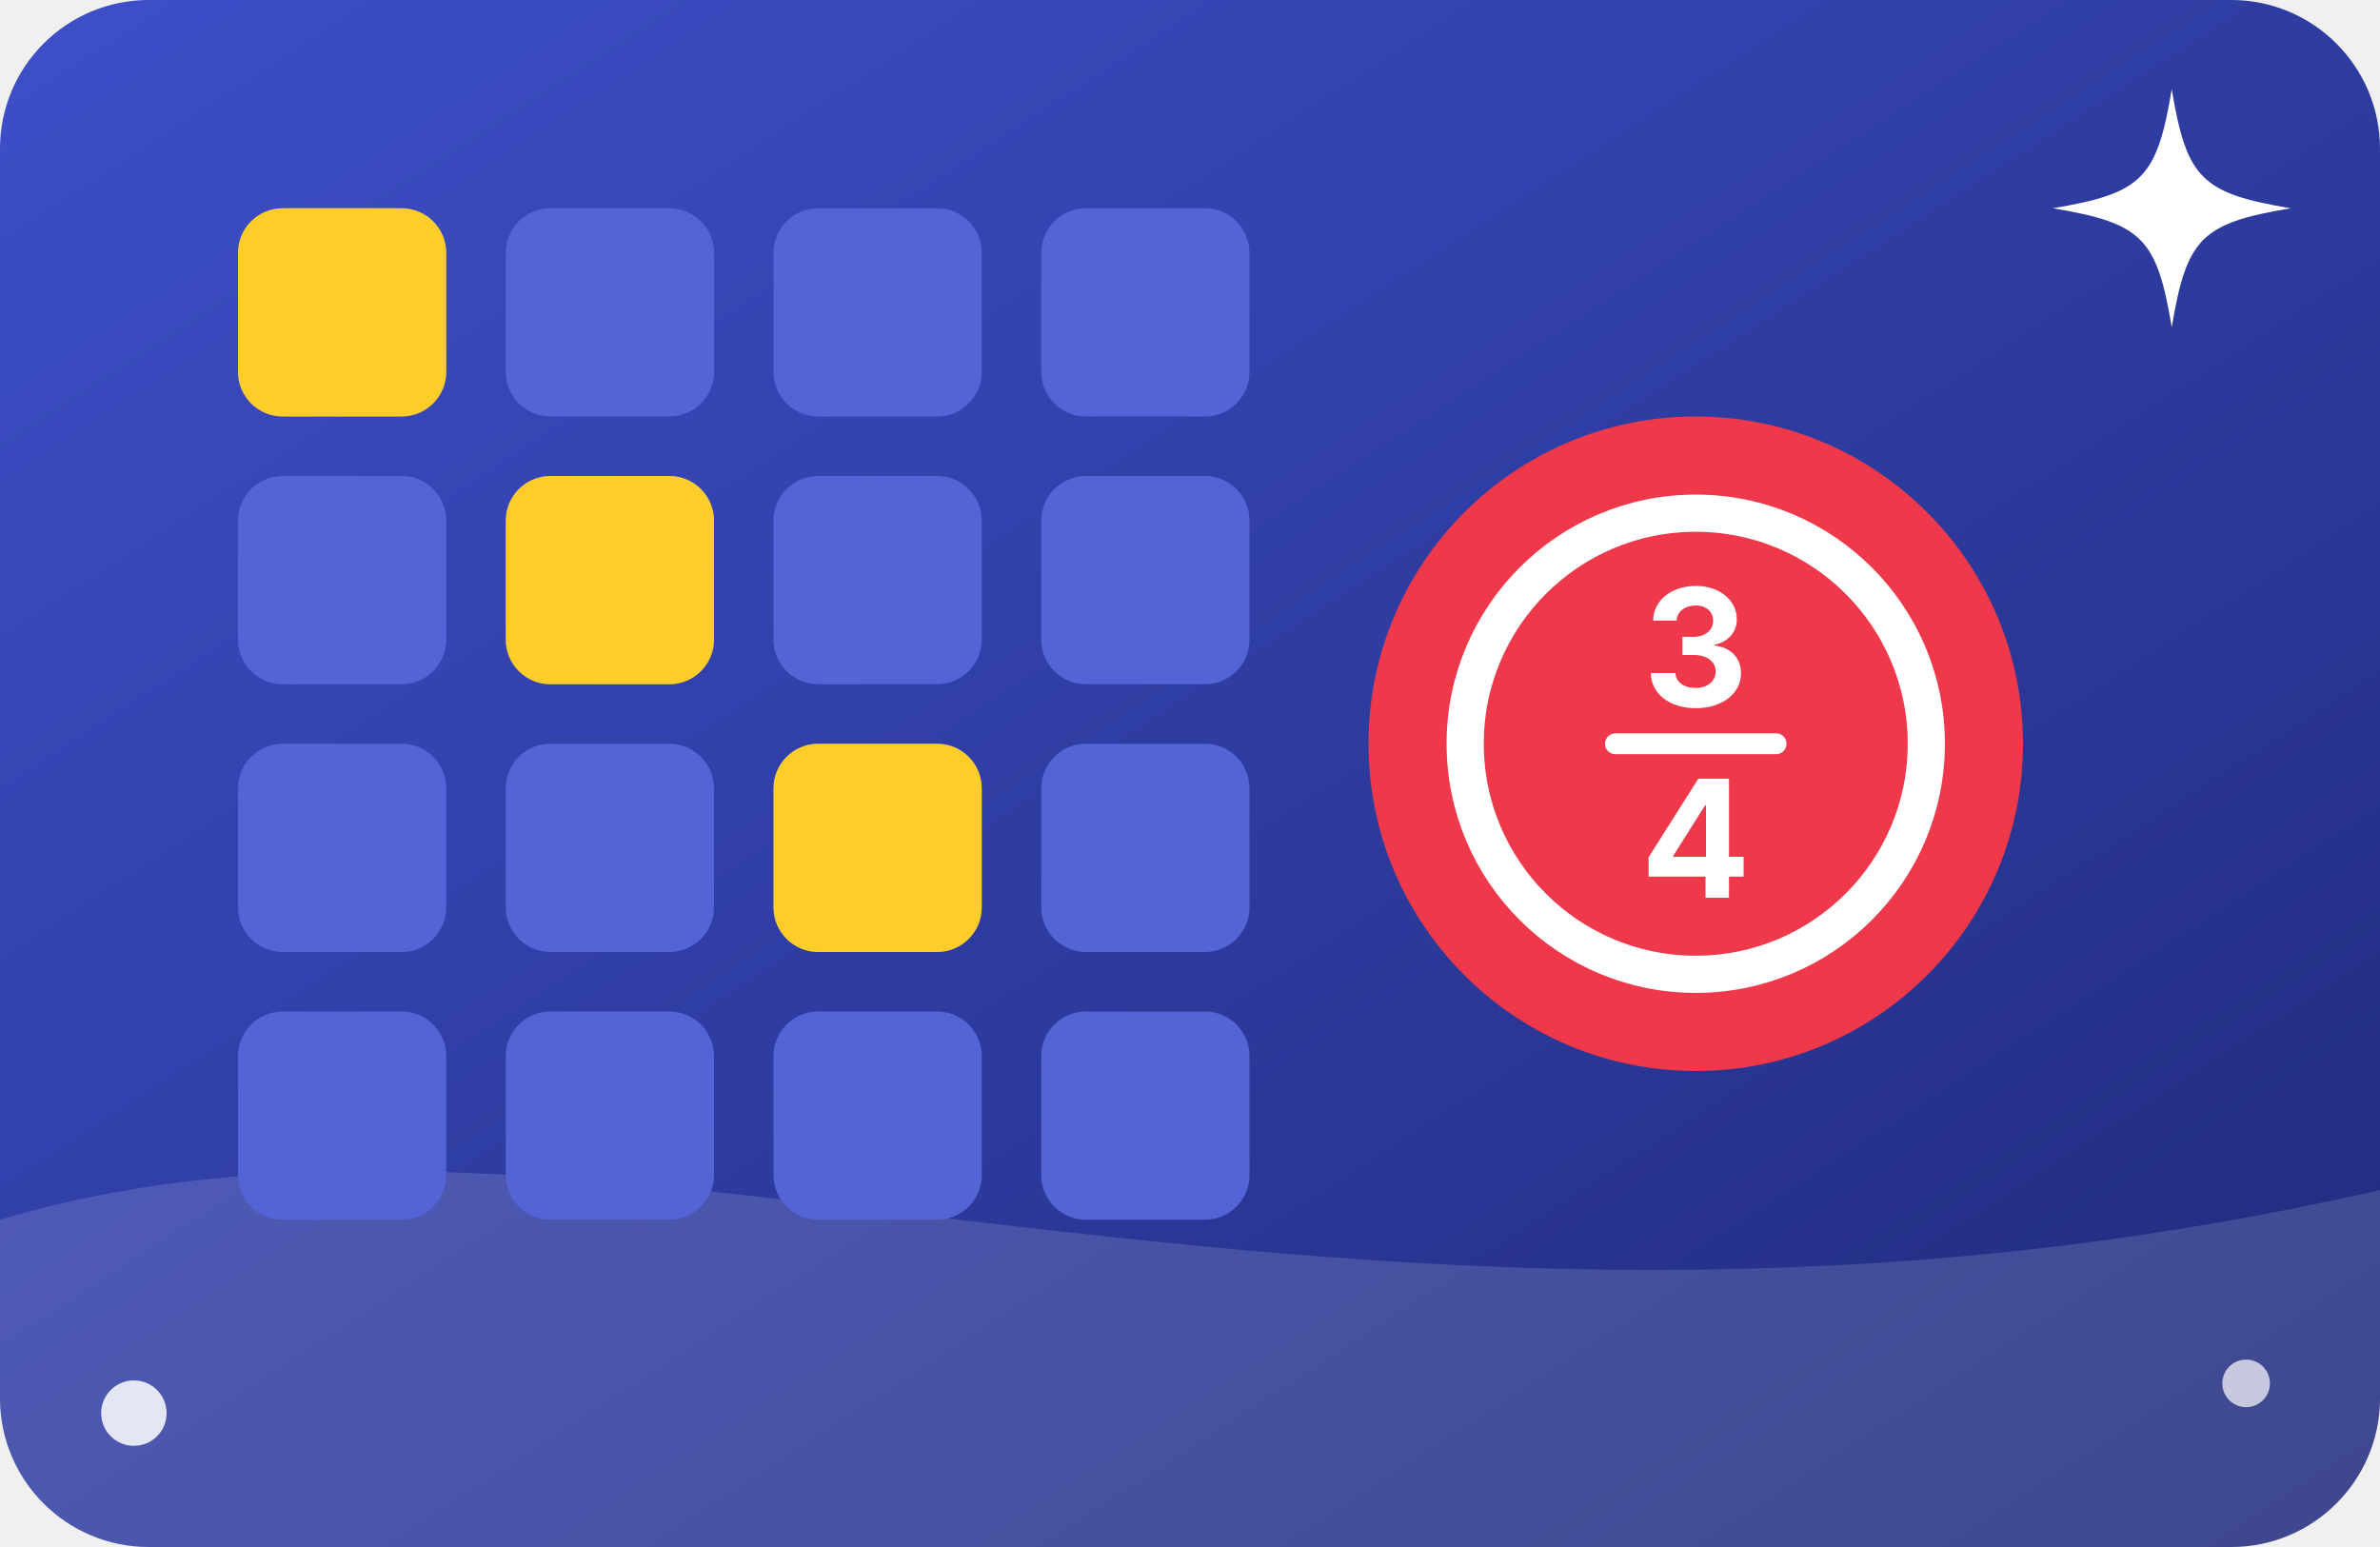
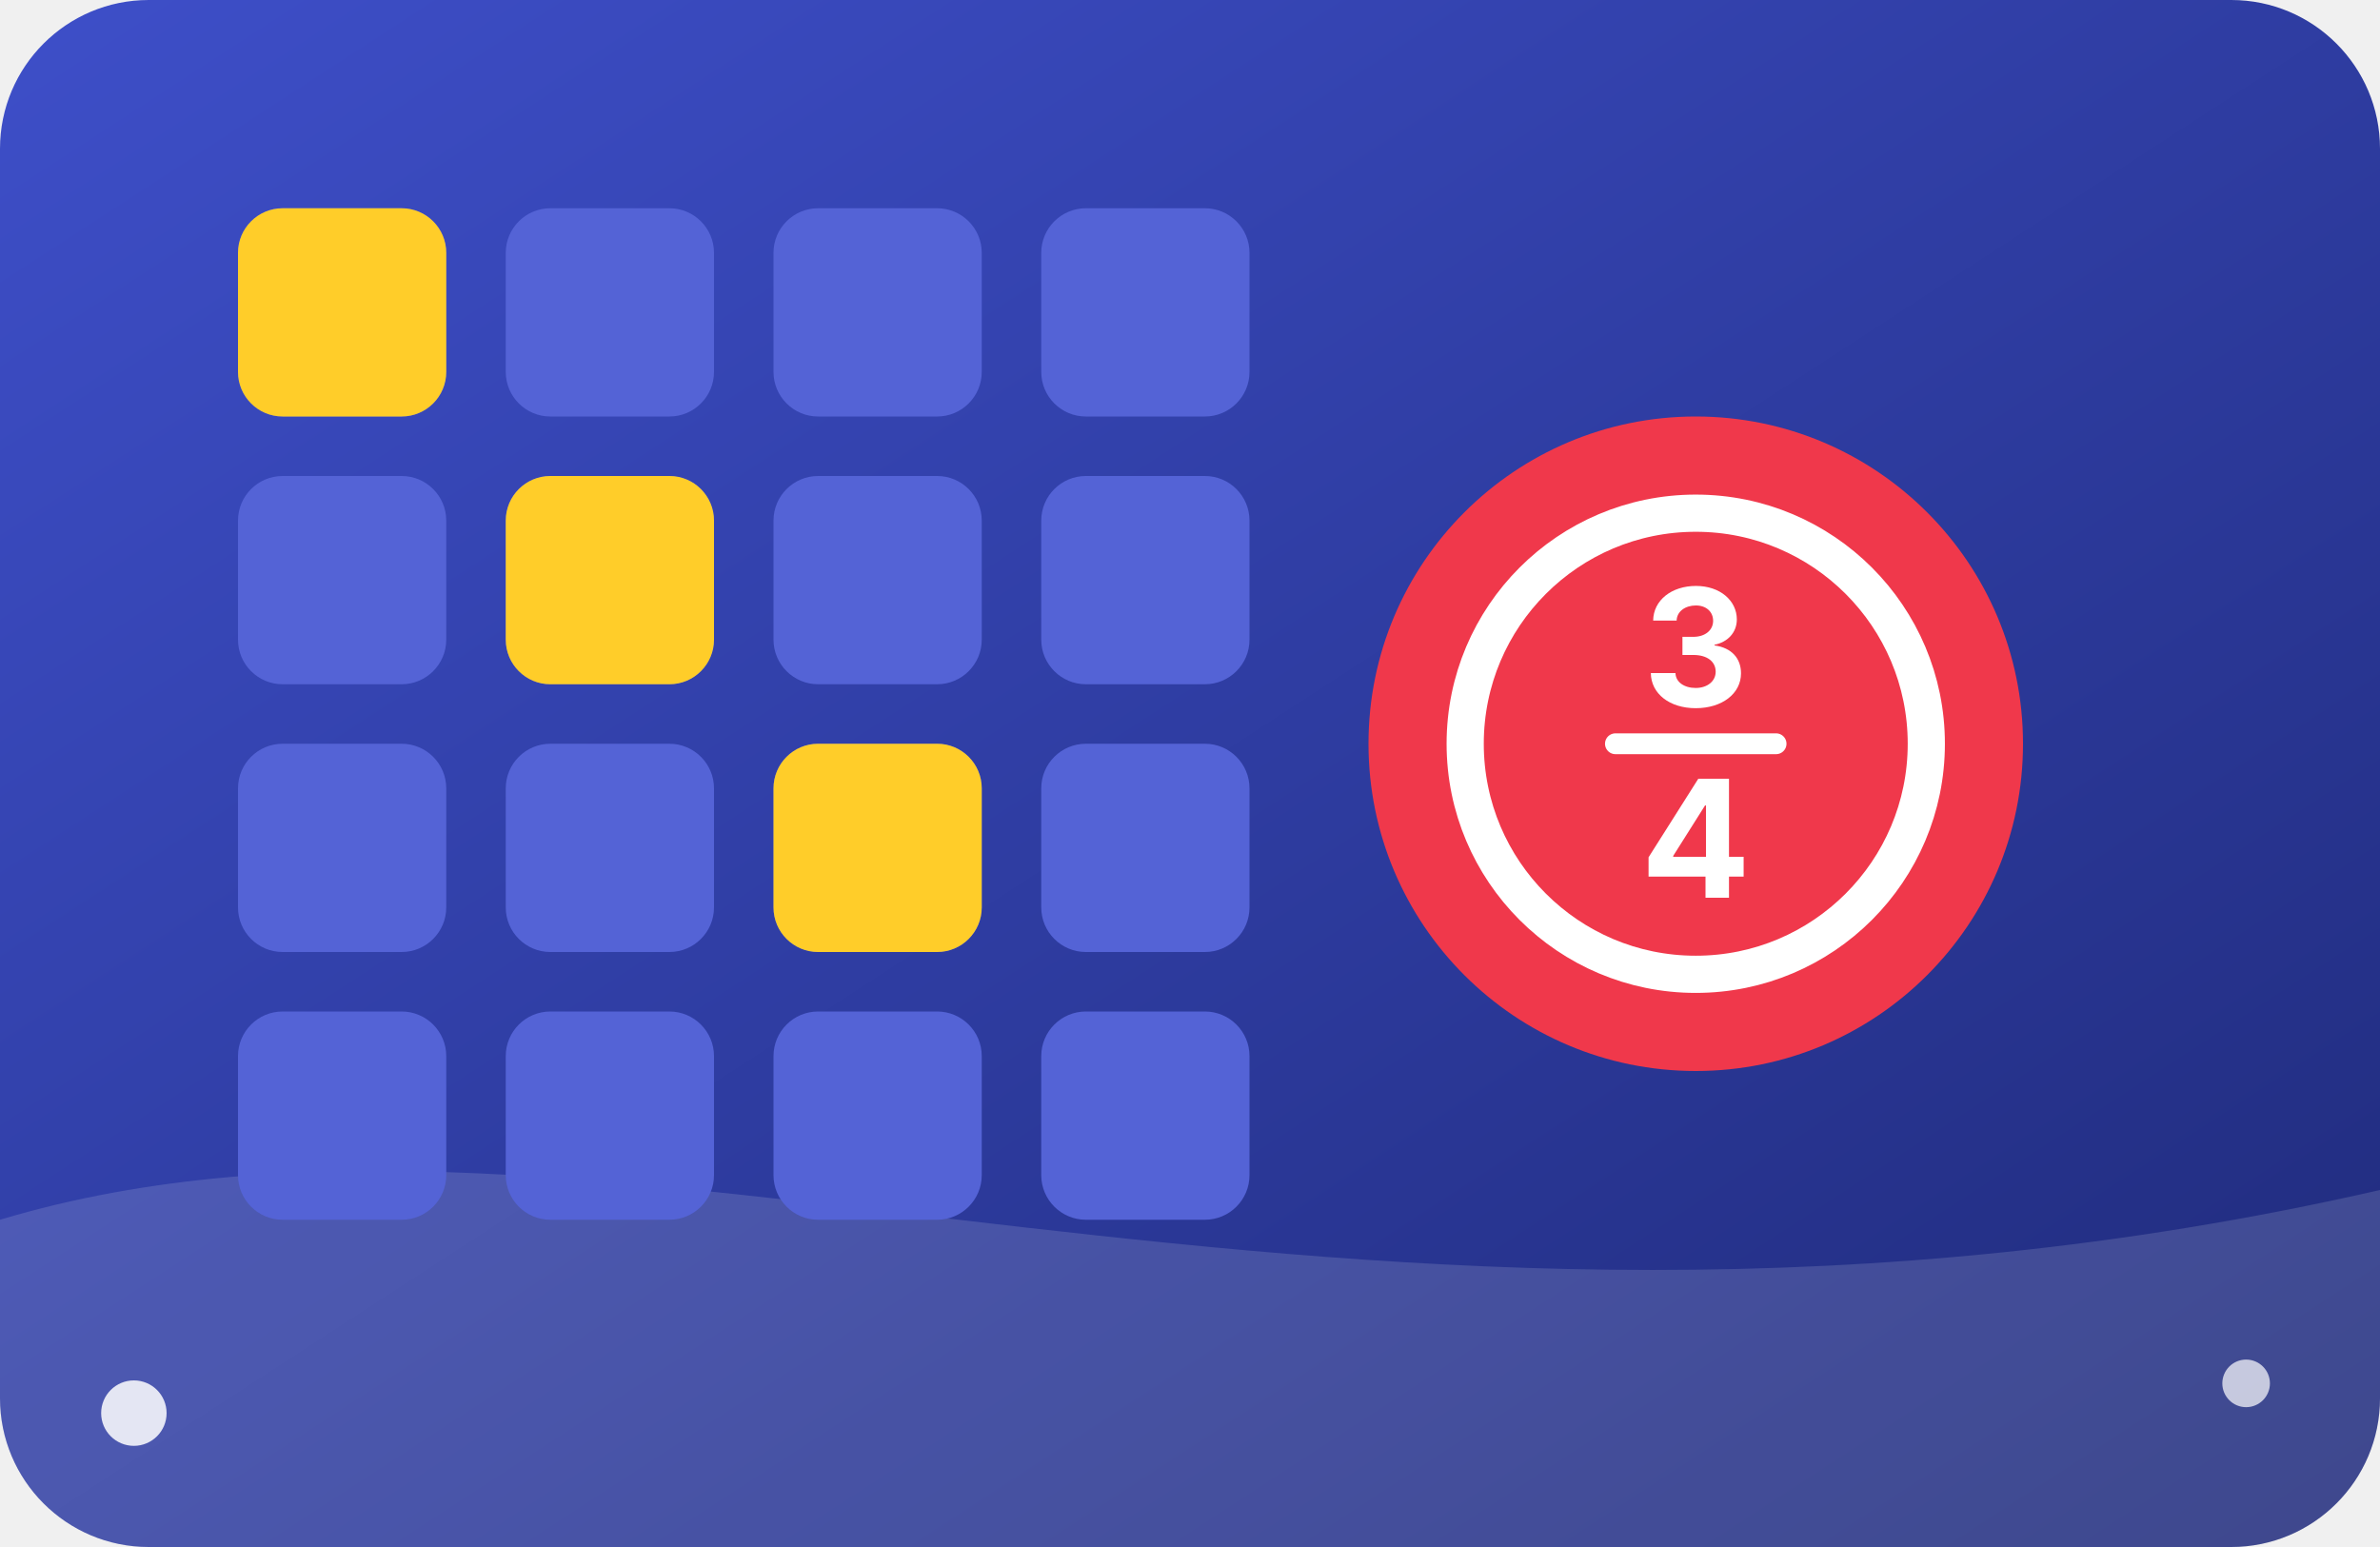
<svg xmlns="http://www.w3.org/2000/svg" viewBox="0 0 160 104" role="img" aria-label="Бинго">
  <defs>
    <linearGradient id="b1g" x1="0" y1="0" x2="1" y2="1">
      <stop offset="0" stop-color="#3E4FC9" />
      <stop offset="1" stop-color="#1F2A7A" />
    </linearGradient>
    <clipPath id="b1c">
      <rect width="160" height="104" rx="10" />
    </clipPath>
  </defs>
  <g clip-path="url(#b1c)">
    <rect width="160" height="104" fill="url(#b1g)" />
    <path d="M0 82C40 70 90 96 160 80V104H0Z" fill="#fff" opacity=".14" />
  </g>
  <circle cx="9" cy="95" r="2.2" fill="#fff" opacity=".85" />
  <circle cx="151" cy="93" r="1.6" fill="#fff" opacity=".7" />
-   <g transform="translate(146 14)">
-     <path d="M0-8C1-2 2-1 8 0 2 1 1 2 0 8-1 2-2 1-8 0-2-1-1-2 0-8Z" fill="#fff" />
-   </g>
  <rect x="16" y="14" width="14" height="14" rx="3" fill="#5463D6" />
  <rect x="34" y="14" width="14" height="14" rx="3" fill="#5463D6" />
  <rect x="52" y="14" width="14" height="14" rx="3" fill="#5463D6" />
  <rect x="70" y="14" width="14" height="14" rx="3" fill="#5463D6" />
  <rect x="16" y="32" width="14" height="14" rx="3" fill="#5463D6" />
  <rect x="34" y="32" width="14" height="14" rx="3" fill="#5463D6" />
  <rect x="52" y="32" width="14" height="14" rx="3" fill="#5463D6" />
  <rect x="70" y="32" width="14" height="14" rx="3" fill="#5463D6" />
  <rect x="16" y="50" width="14" height="14" rx="3" fill="#5463D6" />
  <rect x="34" y="50" width="14" height="14" rx="3" fill="#5463D6" />
  <rect x="52" y="50" width="14" height="14" rx="3" fill="#5463D6" />
  <rect x="70" y="50" width="14" height="14" rx="3" fill="#5463D6" />
  <rect x="16" y="68" width="14" height="14" rx="3" fill="#5463D6" />
  <rect x="34" y="68" width="14" height="14" rx="3" fill="#5463D6" />
  <rect x="52" y="68" width="14" height="14" rx="3" fill="#5463D6" />
  <rect x="70" y="68" width="14" height="14" rx="3" fill="#5463D6" />
  <rect x="16" y="14" width="14" height="14" rx="3" fill="#FFCD29" />
  <rect x="34" y="32" width="14" height="14" rx="3" fill="#FFCD29" />
  <rect x="52" y="50" width="14" height="14" rx="3" fill="#FFCD29" />
  <circle cx="114" cy="50" r="22" fill="#F0384B" />
  <circle cx="114" cy="50" r="15.5" fill="none" stroke="#fff" stroke-width="2.5" />
  <g font-family="Inter,system-ui,sans-serif" font-weight="700" text-anchor="middle" font-size="11" fill="#fff">
    <text x="114" y="47.5">3</text>
    <text x="114" y="60.35">4</text>
  </g>
  <path d="M108.6 50H119.4" stroke="#fff" stroke-width="1.4" stroke-linecap="round" />
</svg>
